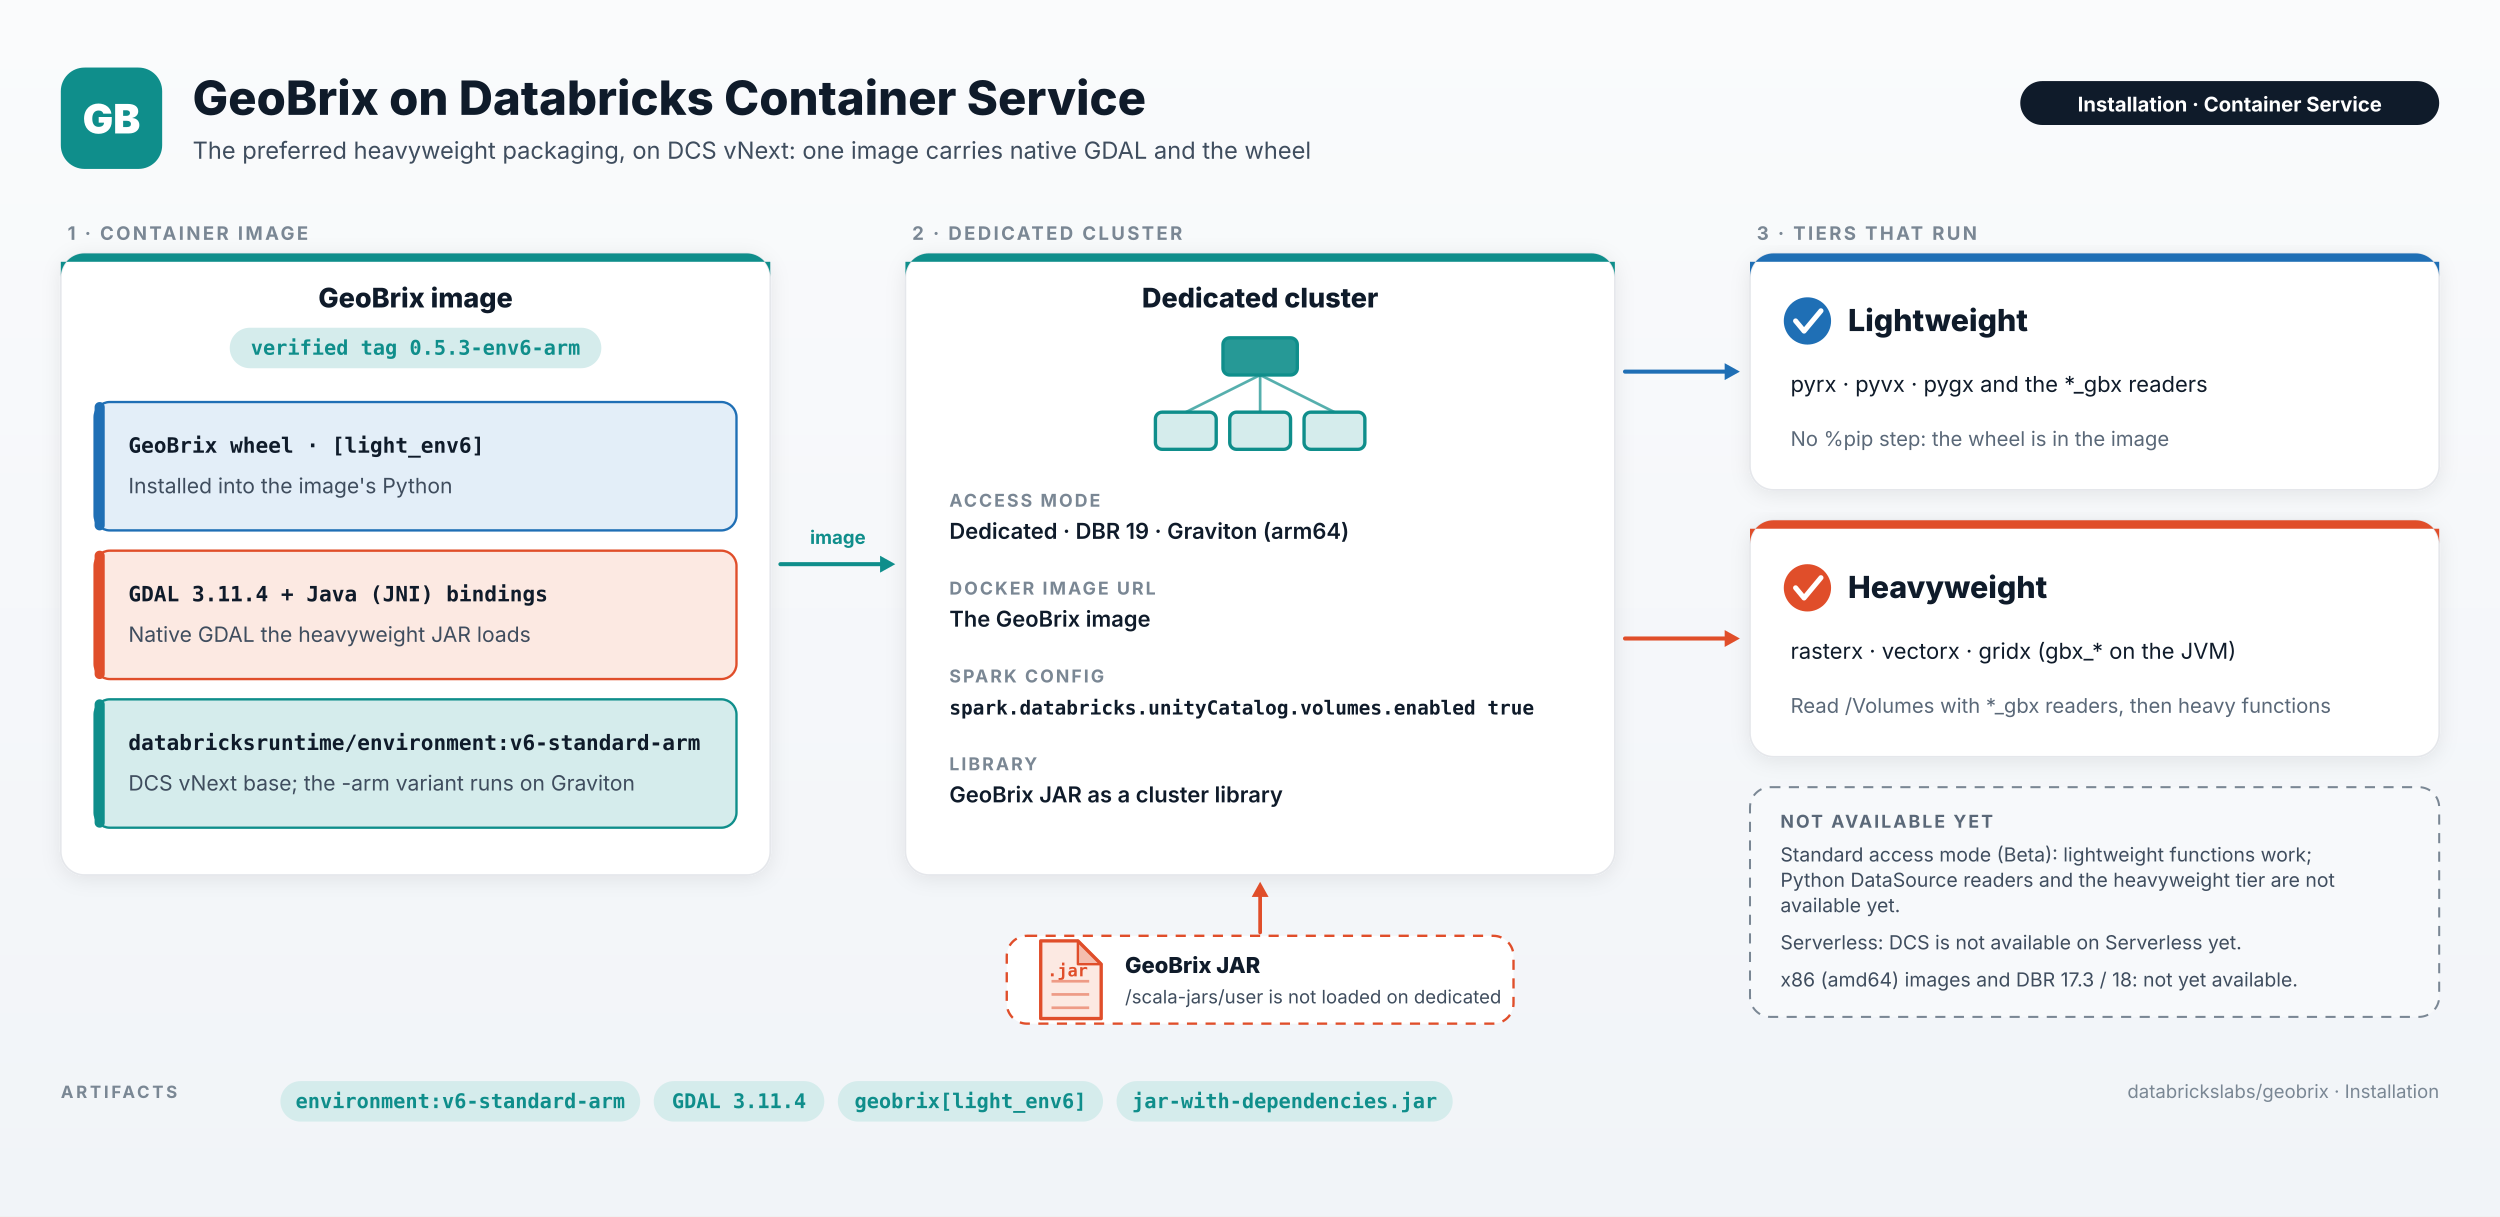
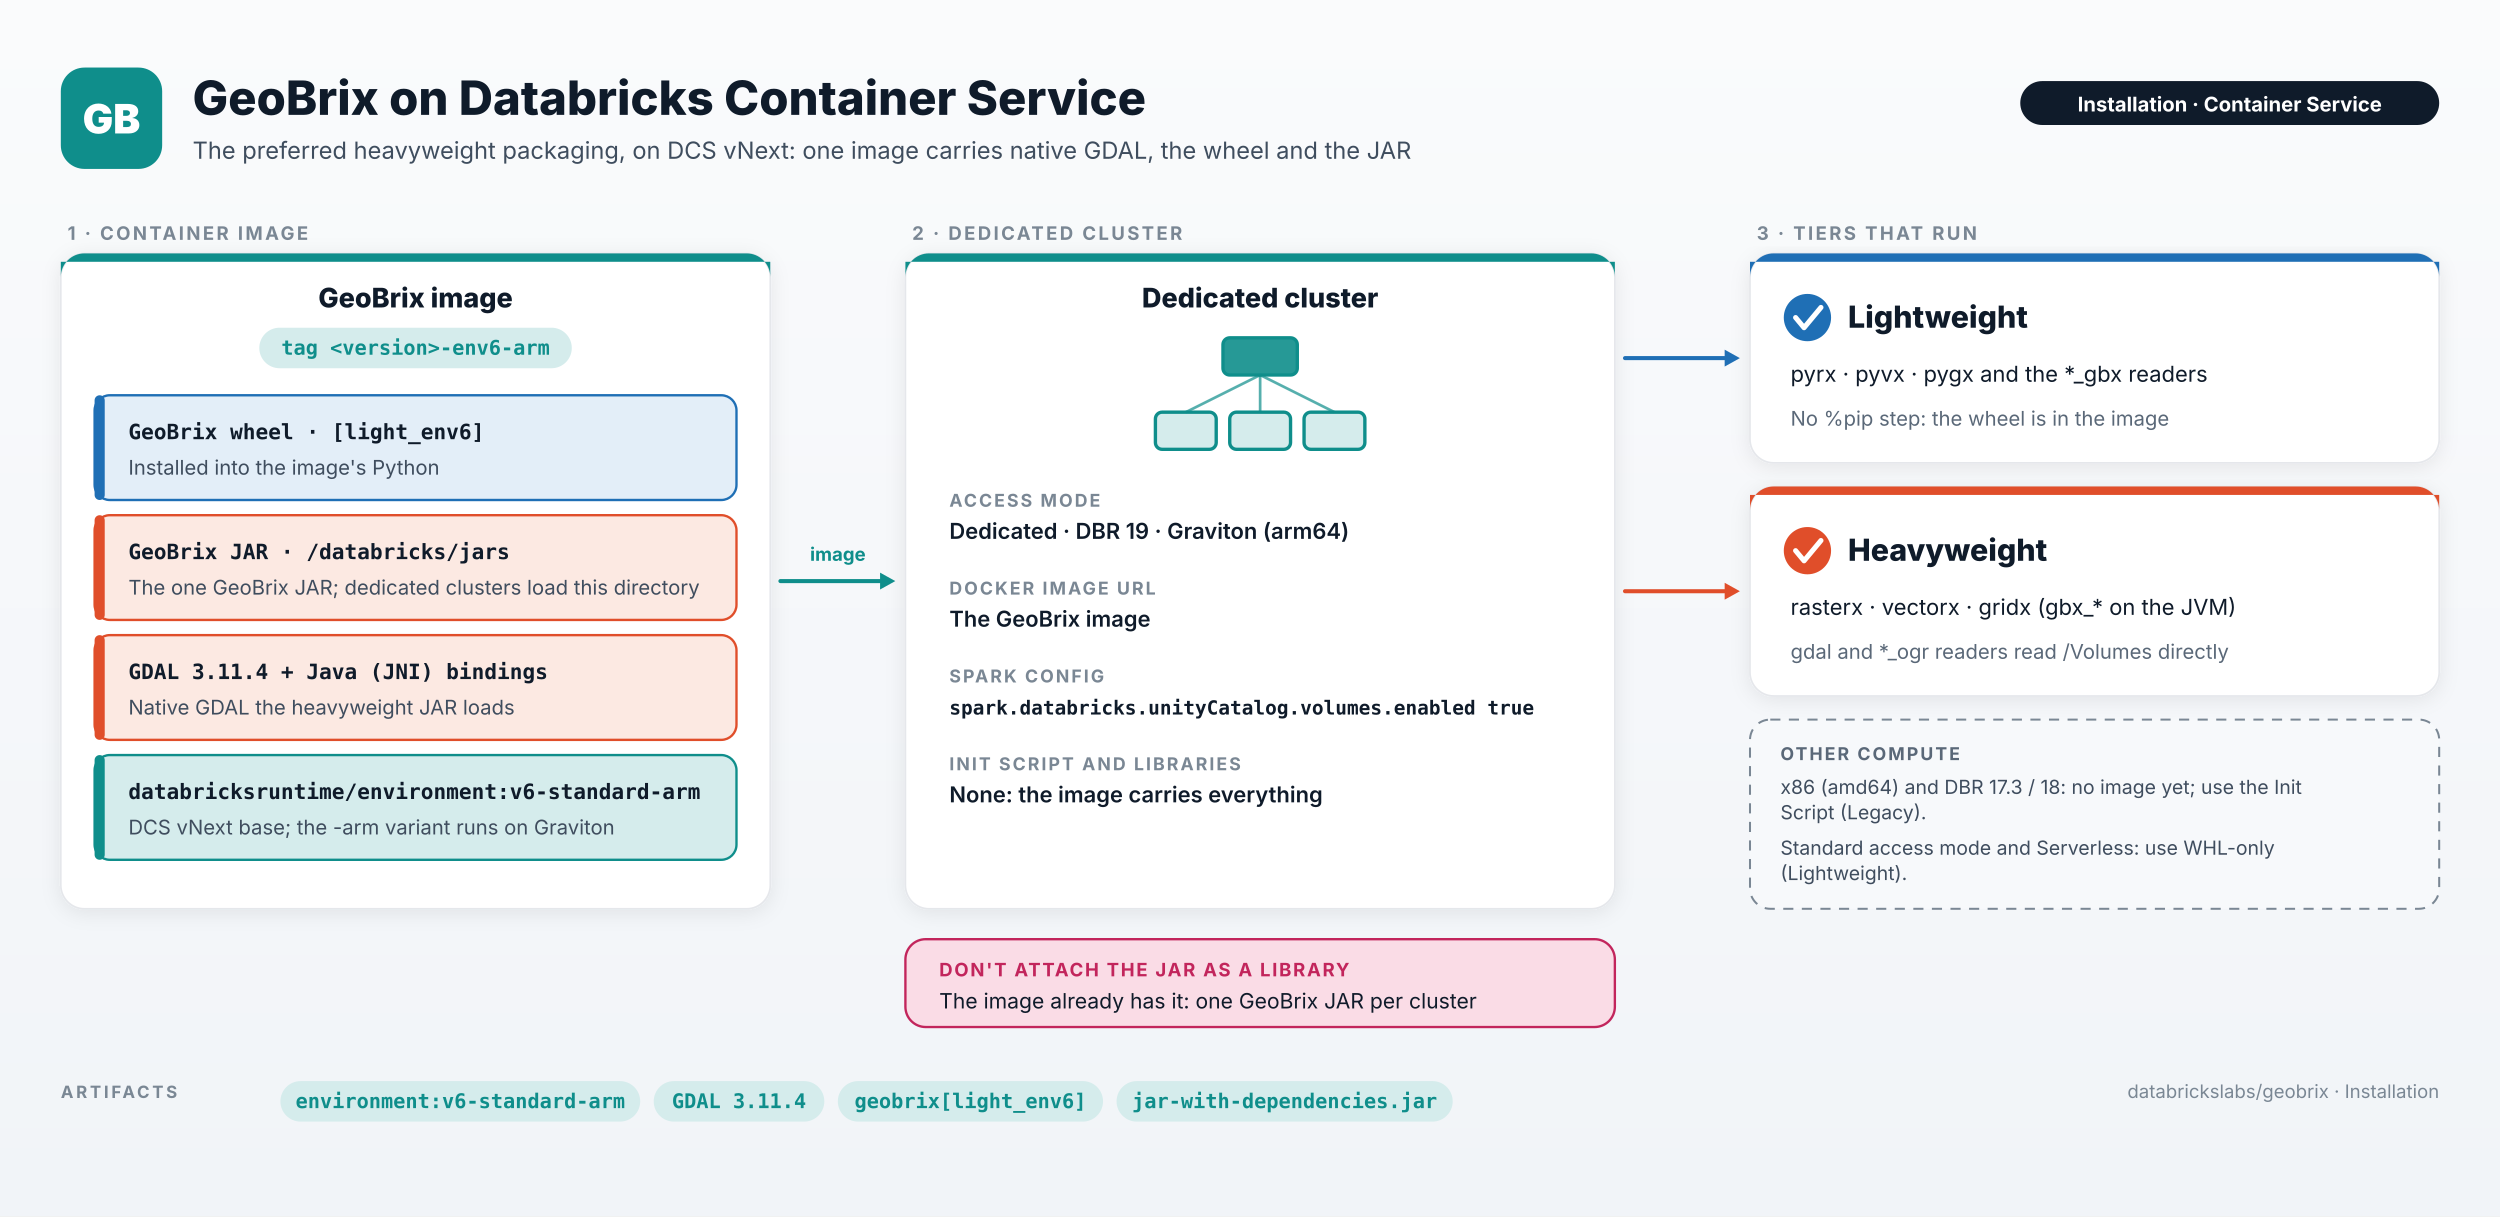
<svg xmlns="http://www.w3.org/2000/svg" viewBox="0 0 1480 720" width="1480" height="720" style="font-family: Inter, -apple-system, system-ui, sans-serif;">
  <defs>
    <filter id="card-shadow" x="-5%" y="-5%" width="110%" height="115%">
      <feDropShadow dx="0" dy="2" stdDeviation="6" flood-color="#0F1B2A" flood-opacity="0.08" />
    </filter>
    <linearGradient id="bg" x1="0" y1="0" x2="0" y2="1">
      <stop offset="0" stop-color="#FAFBFC" />
      <stop offset="1" stop-color="#F1F4F8" />
    </linearGradient>
  </defs>
  <rect x="0" y="0" width="1480" height="720" fill="url(#bg)" />
  <rect x="36" y="40" rx="14" ry="14" width="60" height="60" fill="#0F8E8B" />
  <text x="66.0" y="79.0" text-anchor="middle" font-family="Inter, -apple-system, system-ui, sans-serif" font-size="24" font-weight="900" fill="#FFFFFF">GB</text>
  <text x="114" y="68" font-family="Inter, -apple-system, system-ui, sans-serif" font-size="28" font-weight="800" fill="#0F1B2A" text-anchor="start">GeoBrix on Databricks Container Service</text>
-   <text x="114" y="94" font-family="Inter, -apple-system, system-ui, sans-serif" font-size="14" font-weight="400" fill="#3F4D5E" text-anchor="start">The preferred heavyweight packaging, on DCS vNext: one image carries native GDAL and the wheel</text>
+   <text x="114" y="94" font-family="Inter, -apple-system, system-ui, sans-serif" font-size="14" font-weight="400" fill="#3F4D5E" text-anchor="start">The preferred heavyweight packaging, on DCS vNext: one image carries native GDAL, the wheel and the JAR</text>
  <rect x="1196" y="48" rx="13" ry="13" width="248" height="26" fill="#0F1B2A" />
  <text x="1320.0" y="66" text-anchor="middle" font-family="Inter, -apple-system, system-ui, sans-serif" font-size="12" font-weight="700" fill="#FFFFFF">Installation  ·  Container Service</text>
  <text x="40" y="142" font-family="Inter, -apple-system, system-ui, sans-serif" font-size="11" font-weight="700" fill="#7A8794" text-anchor="start" letter-spacing="1.4">1 · CONTAINER IMAGE</text>
-   <rect x="36" y="150" rx="14" ry="14" width="420" height="368" fill="#FFFFFF" stroke="#E5E7EB" stroke-width="1" filter="url(#card-shadow)" />
+   <rect x="36" y="150" rx="14" ry="14" width="420" height="388" fill="#FFFFFF" stroke="#E5E7EB" stroke-width="1" filter="url(#card-shadow)" />
  <path d="M 36 164 A 14 14 0 0 1 50 150 H 442 A 14 14 0 0 1 456 164 V 155 H 36 Z" fill="#0F8E8B" />
  <text x="246.0" y="182" font-family="Inter, -apple-system, system-ui, sans-serif" font-size="16" font-weight="800" fill="#0F1B2A" text-anchor="middle">GeoBrix image</text>
-   <rect x="136.0" y="194" rx="12" ry="12" width="220" height="24" fill="#D5ECEC" />
-   <text x="246.0" y="210.0" text-anchor="middle" font-family="ui-monospace, SFMono-Regular, Menlo, Consolas, monospace" font-size="12" font-weight="700" fill="#0F8E8B">verified tag  0.5.3-env6-arm</text>
-   <rect x="56" y="238" rx="9" ry="9" width="380" height="76" fill="#E3EEF8" stroke="#1F6FB5" stroke-width="1.4" />
-   <rect x="56" y="238" width="6" height="76" rx="3" ry="3" fill="#1F6FB5" />
-   <text x="76" y="268" font-family="ui-monospace, SFMono-Regular, Menlo, Consolas, monospace" font-size="12.5" font-weight="700" fill="#0F1B2A" text-anchor="start">GeoBrix wheel  ·  [light_env6]</text>
-   <text x="76" y="292" font-family="Inter, -apple-system, system-ui, sans-serif" font-size="12.5" font-weight="400" fill="#3F4D5E" text-anchor="start">Installed into the image's Python</text>
-   <rect x="56" y="326" rx="9" ry="9" width="380" height="76" fill="#FCE9E2" stroke="#E04E2A" stroke-width="1.4" />
-   <rect x="56" y="326" width="6" height="76" rx="3" ry="3" fill="#E04E2A" />
-   <text x="76" y="356" font-family="ui-monospace, SFMono-Regular, Menlo, Consolas, monospace" font-size="12.5" font-weight="700" fill="#0F1B2A" text-anchor="start">GDAL 3.11.4 + Java (JNI) bindings</text>
-   <text x="76" y="380" font-family="Inter, -apple-system, system-ui, sans-serif" font-size="12.5" font-weight="400" fill="#3F4D5E" text-anchor="start">Native GDAL the heavyweight JAR loads</text>
-   <rect x="56" y="414" rx="9" ry="9" width="380" height="76" fill="#D5ECEC" stroke="#0F8E8B" stroke-width="1.4" />
-   <rect x="56" y="414" width="6" height="76" rx="3" ry="3" fill="#0F8E8B" />
-   <text x="76" y="444" font-family="ui-monospace, SFMono-Regular, Menlo, Consolas, monospace" font-size="12.5" font-weight="700" fill="#0F1B2A" text-anchor="start">databricksruntime/environment:v6-standard-arm</text>
-   <text x="76" y="468" font-family="Inter, -apple-system, system-ui, sans-serif" font-size="12.5" font-weight="400" fill="#3F4D5E" text-anchor="start">DCS vNext base; the -arm variant runs on Graviton</text>
+   <rect x="153.5" y="194" rx="12" ry="12" width="185" height="24" fill="#D5ECEC" />
+   <text x="246.0" y="210.0" text-anchor="middle" font-family="ui-monospace, SFMono-Regular, Menlo, Consolas, monospace" font-size="12" font-weight="700" fill="#0F8E8B">tag  &lt;version&gt;-env6-arm</text>
+   <rect x="56" y="234" rx="9" ry="9" width="380" height="62" fill="#E3EEF8" stroke="#1F6FB5" stroke-width="1.4" />
+   <rect x="56" y="234" width="6" height="62" rx="3" ry="3" fill="#1F6FB5" />
+   <text x="76" y="260" font-family="ui-monospace, SFMono-Regular, Menlo, Consolas, monospace" font-size="12.5" font-weight="700" fill="#0F1B2A" text-anchor="start">GeoBrix wheel  ·  [light_env6]</text>
+   <text x="76" y="281" font-family="Inter, -apple-system, system-ui, sans-serif" font-size="12" font-weight="400" fill="#3F4D5E" text-anchor="start">Installed into the image's Python</text>
+   <rect x="56" y="305" rx="9" ry="9" width="380" height="62" fill="#FCE9E2" stroke="#E04E2A" stroke-width="1.4" />
+   <rect x="56" y="305" width="6" height="62" rx="3" ry="3" fill="#E04E2A" />
+   <text x="76" y="331" font-family="ui-monospace, SFMono-Regular, Menlo, Consolas, monospace" font-size="12.5" font-weight="700" fill="#0F1B2A" text-anchor="start">GeoBrix JAR  ·  /databricks/jars</text>
+   <text x="76" y="352" font-family="Inter, -apple-system, system-ui, sans-serif" font-size="12" font-weight="400" fill="#3F4D5E" text-anchor="start">The one GeoBrix JAR; dedicated clusters load this directory</text>
+   <rect x="56" y="376" rx="9" ry="9" width="380" height="62" fill="#FCE9E2" stroke="#E04E2A" stroke-width="1.4" />
+   <rect x="56" y="376" width="6" height="62" rx="3" ry="3" fill="#E04E2A" />
+   <text x="76" y="402" font-family="ui-monospace, SFMono-Regular, Menlo, Consolas, monospace" font-size="12.5" font-weight="700" fill="#0F1B2A" text-anchor="start">GDAL 3.11.4 + Java (JNI) bindings</text>
+   <text x="76" y="423" font-family="Inter, -apple-system, system-ui, sans-serif" font-size="12" font-weight="400" fill="#3F4D5E" text-anchor="start">Native GDAL the heavyweight JAR loads</text>
+   <rect x="56" y="447" rx="9" ry="9" width="380" height="62" fill="#D5ECEC" stroke="#0F8E8B" stroke-width="1.4" />
+   <rect x="56" y="447" width="6" height="62" rx="3" ry="3" fill="#0F8E8B" />
+   <text x="76" y="473" font-family="ui-monospace, SFMono-Regular, Menlo, Consolas, monospace" font-size="12.5" font-weight="700" fill="#0F1B2A" text-anchor="start">databricksruntime/environment:v6-standard-arm</text>
+   <text x="76" y="494" font-family="Inter, -apple-system, system-ui, sans-serif" font-size="12" font-weight="400" fill="#3F4D5E" text-anchor="start">DCS vNext base; the -arm variant runs on Graviton</text>
  <text x="540" y="142" font-family="Inter, -apple-system, system-ui, sans-serif" font-size="11" font-weight="700" fill="#7A8794" text-anchor="start" letter-spacing="1.4">2 · DEDICATED CLUSTER</text>
-   <rect x="536" y="150" rx="14" ry="14" width="420" height="368" fill="#FFFFFF" stroke="#E5E7EB" stroke-width="1" filter="url(#card-shadow)" />
+   <rect x="536" y="150" rx="14" ry="14" width="420" height="388" fill="#FFFFFF" stroke="#E5E7EB" stroke-width="1" filter="url(#card-shadow)" />
  <path d="M 536 164 A 14 14 0 0 1 550 150 H 942 A 14 14 0 0 1 956 164 V 155 H 536 Z" fill="#0F8E8B" />
  <text x="746.0" y="182" font-family="Inter, -apple-system, system-ui, sans-serif" font-size="16" font-weight="800" fill="#0F1B2A" text-anchor="middle">Dedicated cluster</text>
  <rect x="724.0" y="200" rx="4" ry="4" width="44" height="22" fill="#0F8E8B" fill-opacity="0.9" stroke="#0F8E8B" stroke-width="2" />
  <rect x="684.0" y="244" rx="4" ry="4" width="36" height="22" fill="#D5ECEC" stroke="#0F8E8B" stroke-width="2" />
  <line x1="746.0" y1="222" x2="702.0" y2="244" stroke="#0F8E8B" stroke-width="1.6" stroke-opacity="0.7" />
  <rect x="728.0" y="244" rx="4" ry="4" width="36" height="22" fill="#D5ECEC" stroke="#0F8E8B" stroke-width="2" />
  <line x1="746.0" y1="222" x2="746.0" y2="244" stroke="#0F8E8B" stroke-width="1.6" stroke-opacity="0.7" />
  <rect x="772.0" y="244" rx="4" ry="4" width="36" height="22" fill="#D5ECEC" stroke="#0F8E8B" stroke-width="2" />
  <line x1="746.0" y1="222" x2="790.0" y2="244" stroke="#0F8E8B" stroke-width="1.6" stroke-opacity="0.7" />
  <text x="562" y="300" font-family="Inter, -apple-system, system-ui, sans-serif" font-size="10.5" font-weight="700" fill="#7A8794" text-anchor="start" letter-spacing="1.2">ACCESS MODE</text>
  <text x="562" y="319" font-family="Inter, -apple-system, system-ui, sans-serif" font-size="13" font-weight="600" fill="#0F1B2A" text-anchor="start">Dedicated  ·  DBR 19  ·  Graviton (arm64)</text>
  <text x="562" y="352" font-family="Inter, -apple-system, system-ui, sans-serif" font-size="10.5" font-weight="700" fill="#7A8794" text-anchor="start" letter-spacing="1.2">DOCKER IMAGE URL</text>
  <text x="562" y="371" font-family="Inter, -apple-system, system-ui, sans-serif" font-size="13" font-weight="600" fill="#0F1B2A" text-anchor="start">The GeoBrix image</text>
  <text x="562" y="404" font-family="Inter, -apple-system, system-ui, sans-serif" font-size="10.5" font-weight="700" fill="#7A8794" text-anchor="start" letter-spacing="1.2">SPARK CONFIG</text>
  <text x="562" y="423" font-family="ui-monospace, SFMono-Regular, Menlo, Consolas, monospace" font-size="11.5" font-weight="600" fill="#0F1B2A" text-anchor="start">spark.databricks.unityCatalog.volumes.enabled true</text>
-   <text x="562" y="456" font-family="Inter, -apple-system, system-ui, sans-serif" font-size="10.5" font-weight="700" fill="#7A8794" text-anchor="start" letter-spacing="1.2">LIBRARY</text>
-   <text x="562" y="475" font-family="Inter, -apple-system, system-ui, sans-serif" font-size="13" font-weight="600" fill="#0F1B2A" text-anchor="start">GeoBrix JAR as a cluster library</text>
-   <rect x="596.0" y="554" rx="12" ry="12" width="300" height="52" fill="#FFFFFF" stroke="#E04E2A" stroke-width="1.4" stroke-dasharray="6 5" />
-   <path d="M 616.1 557.0 H 638.1 L 651.9 570.8 V 603.0 H 616.1 Z" fill="#FCE9E2" stroke="#E04E2A" stroke-width="2" stroke-linejoin="round" />
-   <path d="M 638.1 557.0 V 570.8 H 651.9 Z" fill="#E04E2A" fill-opacity="0.28" stroke="#E04E2A" stroke-width="1.4" stroke-linejoin="round" />
-   <line x1="622.5" y1="580.9" x2="644.8" y2="580.9" stroke="#E04E2A" stroke-width="1.6" stroke-opacity="0.5" />
-   <line x1="622.5" y1="588.7" x2="644.8" y2="588.7" stroke="#E04E2A" stroke-width="1.6" stroke-opacity="0.5" />
-   <line x1="622.5" y1="596.6" x2="644.8" y2="596.6" stroke="#E04E2A" stroke-width="1.6" stroke-opacity="0.5" />
-   <text x="632.0" y="578" text-anchor="middle" font-family="ui-monospace, SFMono-Regular, Menlo, monospace" font-size="10" font-weight="800" fill="#E04E2A">.jar</text>
-   <text x="666.0" y="576" font-family="Inter, -apple-system, system-ui, sans-serif" font-size="13" font-weight="800" fill="#0F1B2A" text-anchor="start">GeoBrix JAR</text>
-   <text x="666.0" y="594" font-family="Inter, -apple-system, system-ui, sans-serif" font-size="11" font-weight="400" fill="#3F4D5E" text-anchor="start">/scala-jars/user is not loaded on dedicated</text>
-   <line x1="746.0" y1="552.0" x2="746.0" y2="531.0" stroke="#E04E2A" stroke-width="2.2" stroke-linecap="round" />
-   <polygon points="746.0,522.0 751.0,531.0 741.0,531.0" fill="#E04E2A" />
-   <line x1="462.0" y1="334.0" x2="521.0" y2="334.0" stroke="#0F8E8B" stroke-width="2.4" stroke-linecap="round" />
-   <polygon points="530.0,334.0 521.0,339.0 521.0,329.0" fill="#0F8E8B" />
-   <text x="496.0" y="322.0" font-family="Inter, -apple-system, system-ui, sans-serif" font-size="11" font-weight="700" fill="#0F8E8B" text-anchor="middle">image</text>
+   <text x="562" y="456" font-family="Inter, -apple-system, system-ui, sans-serif" font-size="10.5" font-weight="700" fill="#7A8794" text-anchor="start" letter-spacing="1.2">INIT SCRIPT AND LIBRARIES</text>
+   <text x="562" y="475" font-family="Inter, -apple-system, system-ui, sans-serif" font-size="13" font-weight="600" fill="#0F1B2A" text-anchor="start">None: the image carries everything</text>
+   <rect x="536" y="556" rx="12" ry="12" width="420" height="52" fill="#FADCE6" stroke="#C2255C" stroke-width="1.4" />
+   <text x="556" y="578" font-family="Inter, -apple-system, system-ui, sans-serif" font-size="11" font-weight="700" fill="#C2255C" text-anchor="start" letter-spacing="1.0">DON'T ATTACH THE JAR AS A LIBRARY</text>
+   <text x="556" y="597" font-family="Inter, -apple-system, system-ui, sans-serif" font-size="12.5" font-weight="400" fill="#0F1B2A" text-anchor="start">The image already has it: one GeoBrix JAR per cluster</text>
+   <line x1="462.0" y1="344.0" x2="521.0" y2="344.0" stroke="#0F8E8B" stroke-width="2.4" stroke-linecap="round" />
+   <polygon points="530.0,344.0 521.0,349.0 521.0,339.0" fill="#0F8E8B" />
+   <text x="496.0" y="332.0" font-family="Inter, -apple-system, system-ui, sans-serif" font-size="11" font-weight="700" fill="#0F8E8B" text-anchor="middle">image</text>
  <text x="1040" y="142" font-family="Inter, -apple-system, system-ui, sans-serif" font-size="11" font-weight="700" fill="#7A8794" text-anchor="start" letter-spacing="1.4">3 · TIERS THAT RUN</text>
-   <rect x="1036" y="150" rx="14" ry="14" width="408" height="140" fill="#FFFFFF" stroke="#E5E7EB" stroke-width="1" filter="url(#card-shadow)" />
+   <rect x="1036" y="150" rx="14" ry="14" width="408" height="124" fill="#FFFFFF" stroke="#E5E7EB" stroke-width="1" filter="url(#card-shadow)" />
  <path d="M 1036 164 A 14 14 0 0 1 1050 150 H 1430 A 14 14 0 0 1 1444 164 V 155 H 1036 Z" fill="#1F6FB5" />
-   <circle cx="1070" cy="190" r="14" fill="#1F6FB5" />
-   <path d="M 1063 190 L 1068 196 L 1078 184" fill="none" stroke="#FFFFFF" stroke-width="3" stroke-linecap="round" stroke-linejoin="round" />
-   <text x="1094" y="196" font-family="Inter, -apple-system, system-ui, sans-serif" font-size="18" font-weight="800" fill="#0F1B2A" text-anchor="start">Lightweight</text>
-   <text x="1060" y="232" font-family="Inter, -apple-system, system-ui, sans-serif" font-size="13" font-weight="400" fill="#0F1B2A" text-anchor="start">pyrx · pyvx · pygx and the *_gbx readers</text>
-   <text x="1060" y="264" font-family="Inter, -apple-system, system-ui, sans-serif" font-size="12" font-weight="400" fill="#5A6878" text-anchor="start">No %pip step: the wheel is in the image</text>
-   <rect x="1036" y="308" rx="14" ry="14" width="408" height="140" fill="#FFFFFF" stroke="#E5E7EB" stroke-width="1" filter="url(#card-shadow)" />
-   <path d="M 1036 322 A 14 14 0 0 1 1050 308 H 1430 A 14 14 0 0 1 1444 322 V 313 H 1036 Z" fill="#E04E2A" />
-   <circle cx="1070" cy="348" r="14" fill="#E04E2A" />
-   <path d="M 1063 348 L 1068 354 L 1078 342" fill="none" stroke="#FFFFFF" stroke-width="3" stroke-linecap="round" stroke-linejoin="round" />
-   <text x="1094" y="354" font-family="Inter, -apple-system, system-ui, sans-serif" font-size="18" font-weight="800" fill="#0F1B2A" text-anchor="start">Heavyweight</text>
-   <text x="1060" y="390" font-family="Inter, -apple-system, system-ui, sans-serif" font-size="13" font-weight="400" fill="#0F1B2A" text-anchor="start">rasterx · vectorx · gridx (gbx_* on the JVM)</text>
-   <text x="1060" y="422" font-family="Inter, -apple-system, system-ui, sans-serif" font-size="12" font-weight="400" fill="#5A6878" text-anchor="start">Read /Volumes with *_gbx readers, then heavy functions</text>
-   <line x1="962.0" y1="220.0" x2="1021.0" y2="220.0" stroke="#1F6FB5" stroke-width="2.4" stroke-linecap="round" />
-   <polygon points="1030.0,220.0 1021.0,225.0 1021.0,215.0" fill="#1F6FB5" />
-   <line x1="962.0" y1="378.0" x2="1021.0" y2="378.0" stroke="#E04E2A" stroke-width="2.4" stroke-linecap="round" />
-   <polygon points="1030.0,378.0 1021.0,383.0 1021.0,373.0" fill="#E04E2A" />
-   <rect x="1036" y="466" rx="12" ry="12" width="408" height="136" fill="#F7F9FB" stroke="#7A8794" stroke-width="1.2" stroke-dasharray="6 5" />
-   <text x="1054" y="490" font-family="Inter, -apple-system, system-ui, sans-serif" font-size="10.5" font-weight="700" fill="#5A6878" text-anchor="start" letter-spacing="1.2">NOT AVAILABLE YET</text>
-   <text x="1054" y="510" font-family="Inter, -apple-system, system-ui, sans-serif" font-size="11.5" font-weight="400" fill="#3F4D5E" text-anchor="start">Standard access mode (Beta): lightweight functions work;</text>
-   <text x="1054" y="525" font-family="Inter, -apple-system, system-ui, sans-serif" font-size="11.5" font-weight="400" fill="#3F4D5E" text-anchor="start">Python DataSource readers and the heavyweight tier are not</text>
-   <text x="1054" y="540" font-family="Inter, -apple-system, system-ui, sans-serif" font-size="11.5" font-weight="400" fill="#3F4D5E" text-anchor="start">available yet.</text>
-   <text x="1054" y="562" font-family="Inter, -apple-system, system-ui, sans-serif" font-size="11.5" font-weight="400" fill="#3F4D5E" text-anchor="start">Serverless: DCS is not available on Serverless yet.</text>
-   <text x="1054" y="584" font-family="Inter, -apple-system, system-ui, sans-serif" font-size="11.5" font-weight="400" fill="#3F4D5E" text-anchor="start">x86 (amd64) images and DBR 17.3 / 18: not yet available.</text>
+   <circle cx="1070" cy="188" r="14" fill="#1F6FB5" />
+   <path d="M 1063 188 L 1068 194 L 1078 182" fill="none" stroke="#FFFFFF" stroke-width="3" stroke-linecap="round" stroke-linejoin="round" />
+   <text x="1094" y="194" font-family="Inter, -apple-system, system-ui, sans-serif" font-size="18" font-weight="800" fill="#0F1B2A" text-anchor="start">Lightweight</text>
+   <text x="1060" y="226" font-family="Inter, -apple-system, system-ui, sans-serif" font-size="13" font-weight="400" fill="#0F1B2A" text-anchor="start">pyrx · pyvx · pygx and the *_gbx readers</text>
+   <text x="1060" y="252" font-family="Inter, -apple-system, system-ui, sans-serif" font-size="12" font-weight="400" fill="#5A6878" text-anchor="start">No %pip step: the wheel is in the image</text>
+   <rect x="1036" y="288" rx="14" ry="14" width="408" height="124" fill="#FFFFFF" stroke="#E5E7EB" stroke-width="1" filter="url(#card-shadow)" />
+   <path d="M 1036 302 A 14 14 0 0 1 1050 288 H 1430 A 14 14 0 0 1 1444 302 V 293 H 1036 Z" fill="#E04E2A" />
+   <circle cx="1070" cy="326" r="14" fill="#E04E2A" />
+   <path d="M 1063 326 L 1068 332 L 1078 320" fill="none" stroke="#FFFFFF" stroke-width="3" stroke-linecap="round" stroke-linejoin="round" />
+   <text x="1094" y="332" font-family="Inter, -apple-system, system-ui, sans-serif" font-size="18" font-weight="800" fill="#0F1B2A" text-anchor="start">Heavyweight</text>
+   <text x="1060" y="364" font-family="Inter, -apple-system, system-ui, sans-serif" font-size="13" font-weight="400" fill="#0F1B2A" text-anchor="start">rasterx · vectorx · gridx (gbx_* on the JVM)</text>
+   <text x="1060" y="390" font-family="Inter, -apple-system, system-ui, sans-serif" font-size="12" font-weight="400" fill="#5A6878" text-anchor="start">gdal and *_ogr readers read /Volumes directly</text>
+   <line x1="962.0" y1="212.0" x2="1021.0" y2="212.0" stroke="#1F6FB5" stroke-width="2.4" stroke-linecap="round" />
+   <polygon points="1030.0,212.0 1021.0,217.0 1021.0,207.0" fill="#1F6FB5" />
+   <line x1="962.0" y1="350.0" x2="1021.0" y2="350.0" stroke="#E04E2A" stroke-width="2.4" stroke-linecap="round" />
+   <polygon points="1030.0,350.0 1021.0,355.0 1021.0,345.0" fill="#E04E2A" />
+   <rect x="1036" y="426" rx="12" ry="12" width="408" height="112" fill="#F7F9FB" stroke="#7A8794" stroke-width="1.2" stroke-dasharray="6 5" />
+   <text x="1054" y="450" font-family="Inter, -apple-system, system-ui, sans-serif" font-size="10.5" font-weight="700" fill="#5A6878" text-anchor="start" letter-spacing="1.2">OTHER COMPUTE</text>
+   <text x="1054" y="470" font-family="Inter, -apple-system, system-ui, sans-serif" font-size="11.5" font-weight="400" fill="#3F4D5E" text-anchor="start">x86 (amd64) and DBR 17.3 / 18: no image yet; use the Init</text>
+   <text x="1054" y="485" font-family="Inter, -apple-system, system-ui, sans-serif" font-size="11.5" font-weight="400" fill="#3F4D5E" text-anchor="start">Script (Legacy).</text>
+   <text x="1054" y="506" font-family="Inter, -apple-system, system-ui, sans-serif" font-size="11.5" font-weight="400" fill="#3F4D5E" text-anchor="start">Standard access mode and Serverless: use WHL-only</text>
+   <text x="1054" y="521" font-family="Inter, -apple-system, system-ui, sans-serif" font-size="11.5" font-weight="400" fill="#3F4D5E" text-anchor="start">(Lightweight).</text>
  <text x="36" y="650" font-family="Inter, -apple-system, system-ui, sans-serif" font-size="10" font-weight="700" fill="#7A8794" text-anchor="start" letter-spacing="1.6">ARTIFACTS</text>
  <rect x="166" y="640" rx="12" ry="12" width="213" height="24" fill="#D5ECEC" />
  <text x="272.5" y="656.0" text-anchor="middle" font-family="ui-monospace, SFMono-Regular, Menlo, Consolas, monospace" font-size="12" font-weight="700" fill="#0F8E8B">environment:v6-standard-arm</text>
  <rect x="387" y="640" rx="12" ry="12" width="101" height="24" fill="#D5ECEC" />
  <text x="437.5" y="656.0" text-anchor="middle" font-family="ui-monospace, SFMono-Regular, Menlo, Consolas, monospace" font-size="12" font-weight="700" fill="#0F8E8B">GDAL 3.11.4</text>
  <rect x="496" y="640" rx="12" ry="12" width="157" height="24" fill="#D5ECEC" />
  <text x="574.5" y="656.0" text-anchor="middle" font-family="ui-monospace, SFMono-Regular, Menlo, Consolas, monospace" font-size="12" font-weight="700" fill="#0F8E8B">geobrix[light_env6]</text>
  <rect x="661" y="640" rx="12" ry="12" width="199" height="24" fill="#D5ECEC" />
  <text x="760.5" y="656.0" text-anchor="middle" font-family="ui-monospace, SFMono-Regular, Menlo, Consolas, monospace" font-size="12" font-weight="700" fill="#0F8E8B">jar-with-dependencies.jar</text>
  <text x="1444" y="650" font-family="Inter, -apple-system, system-ui, sans-serif" font-size="11" font-weight="400" fill="#7A8794" text-anchor="end">databrickslabs/geobrix  ·  Installation</text>
</svg>
